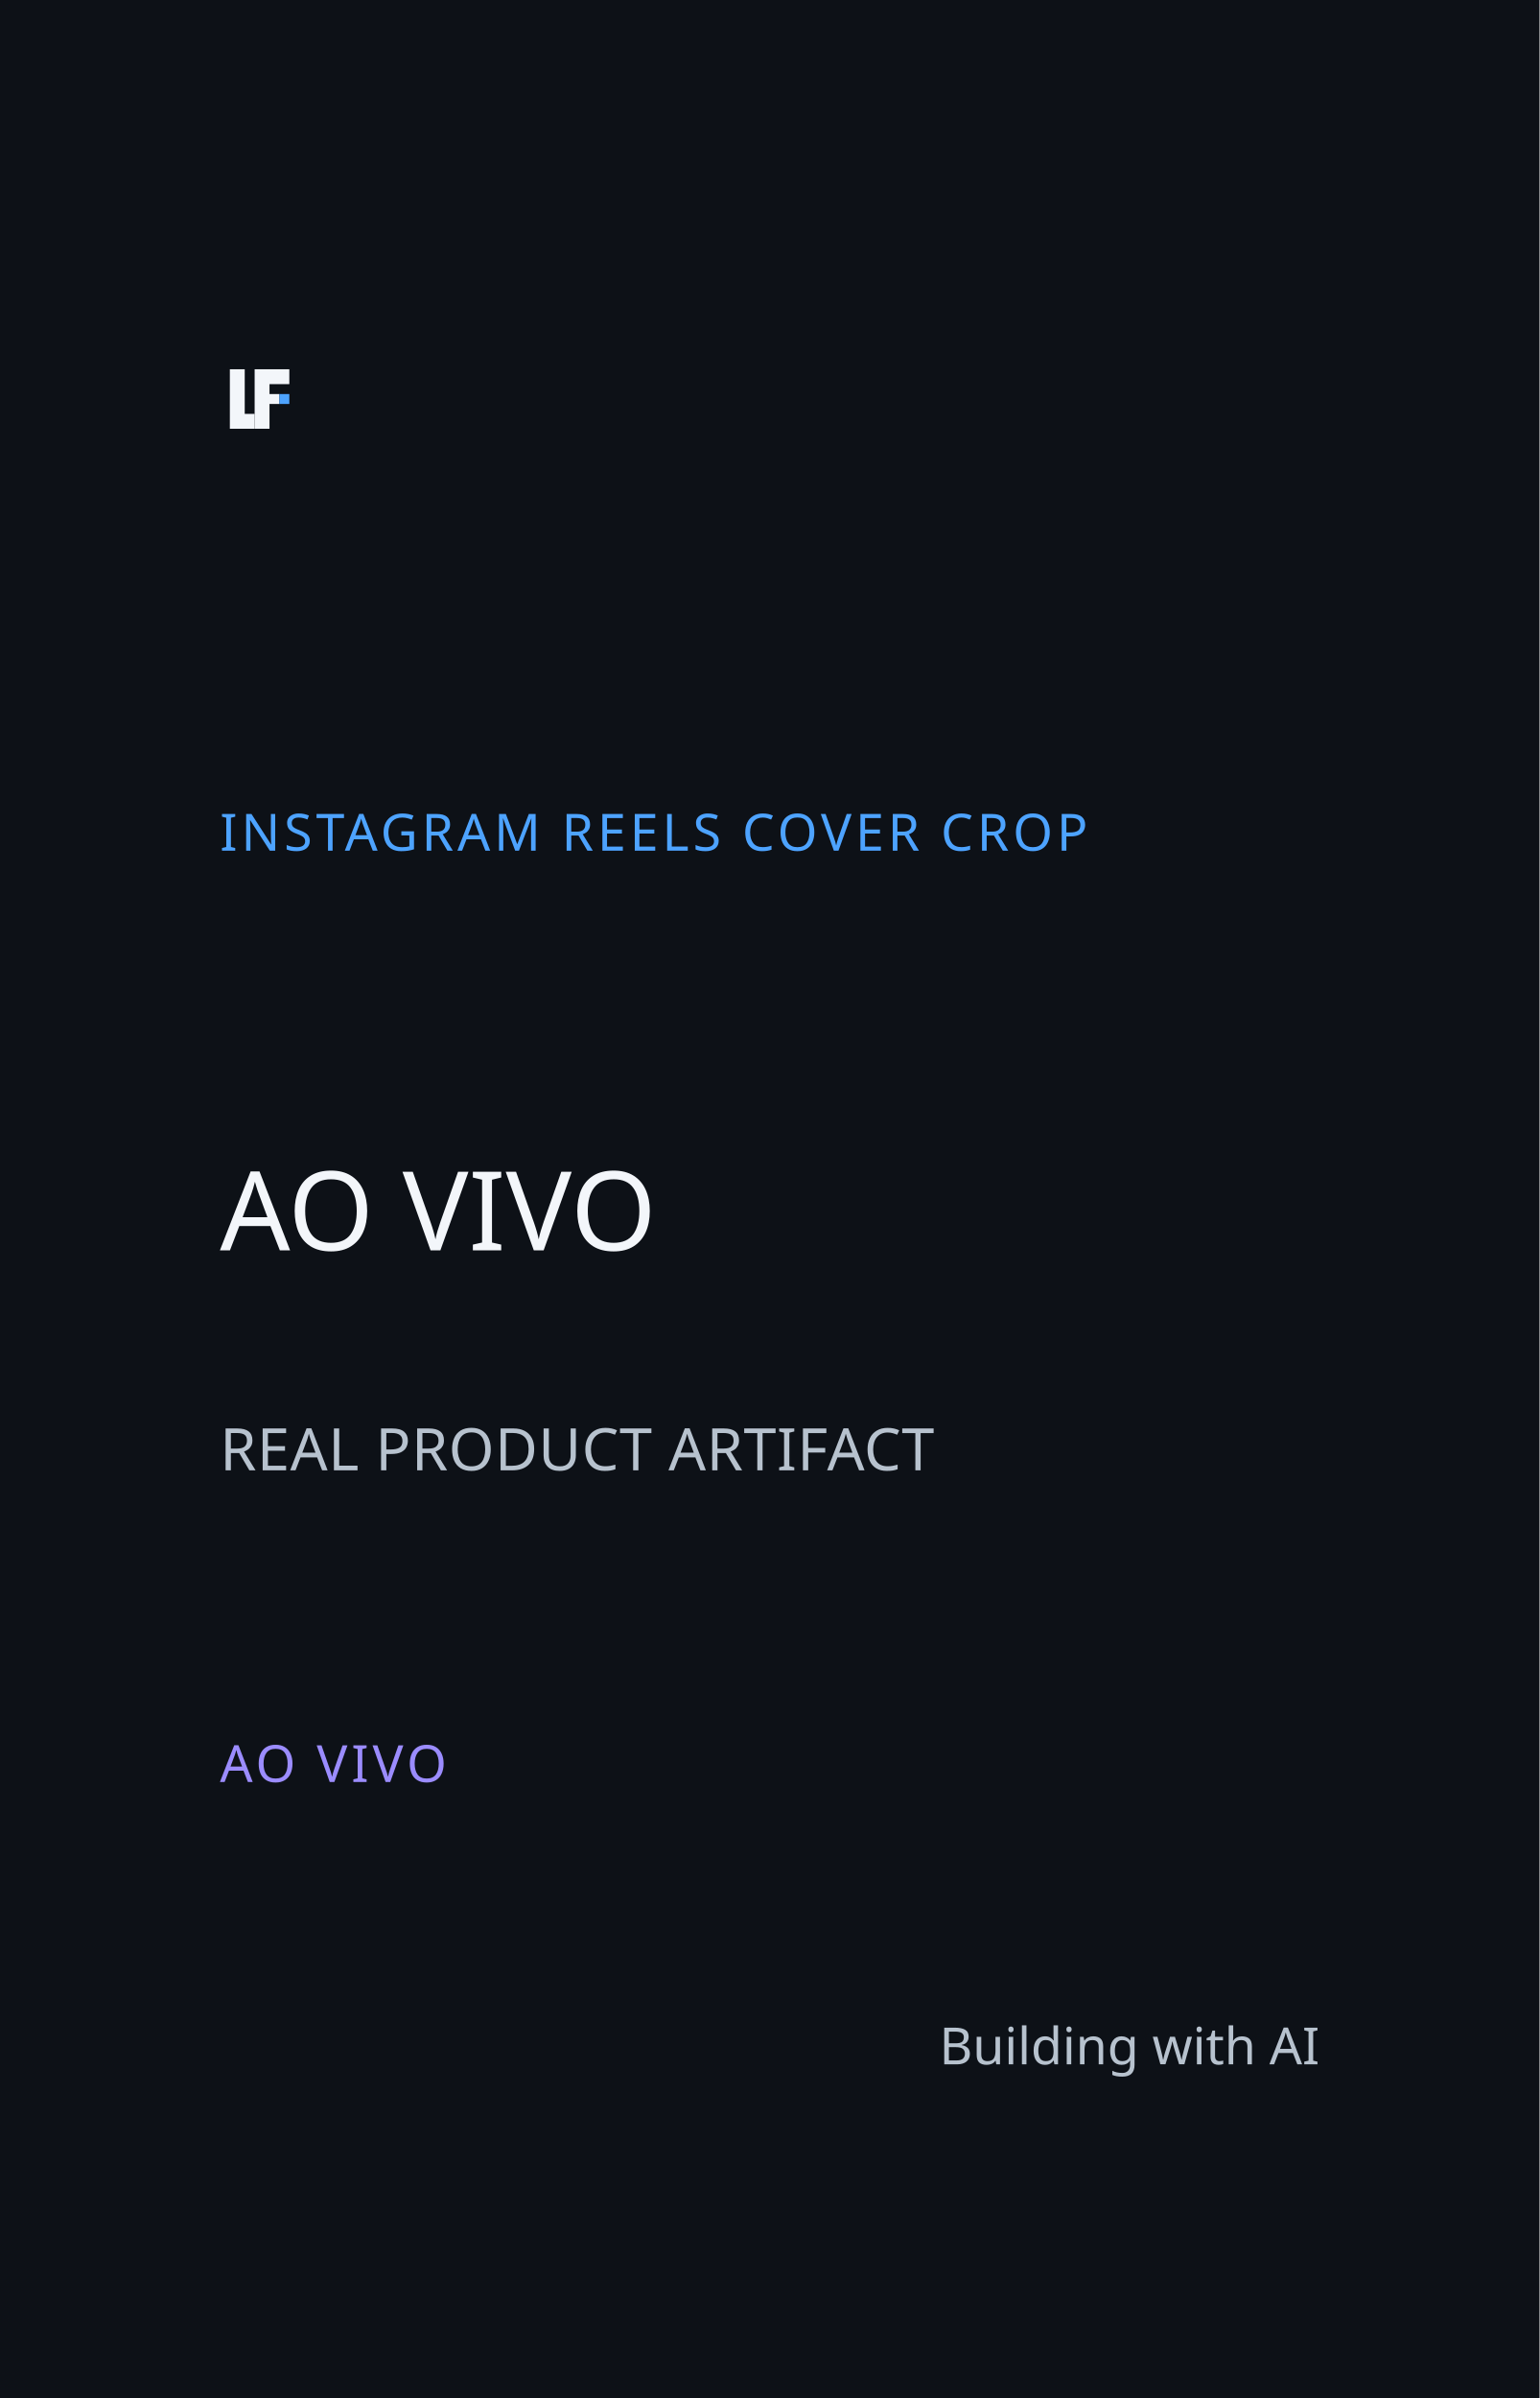
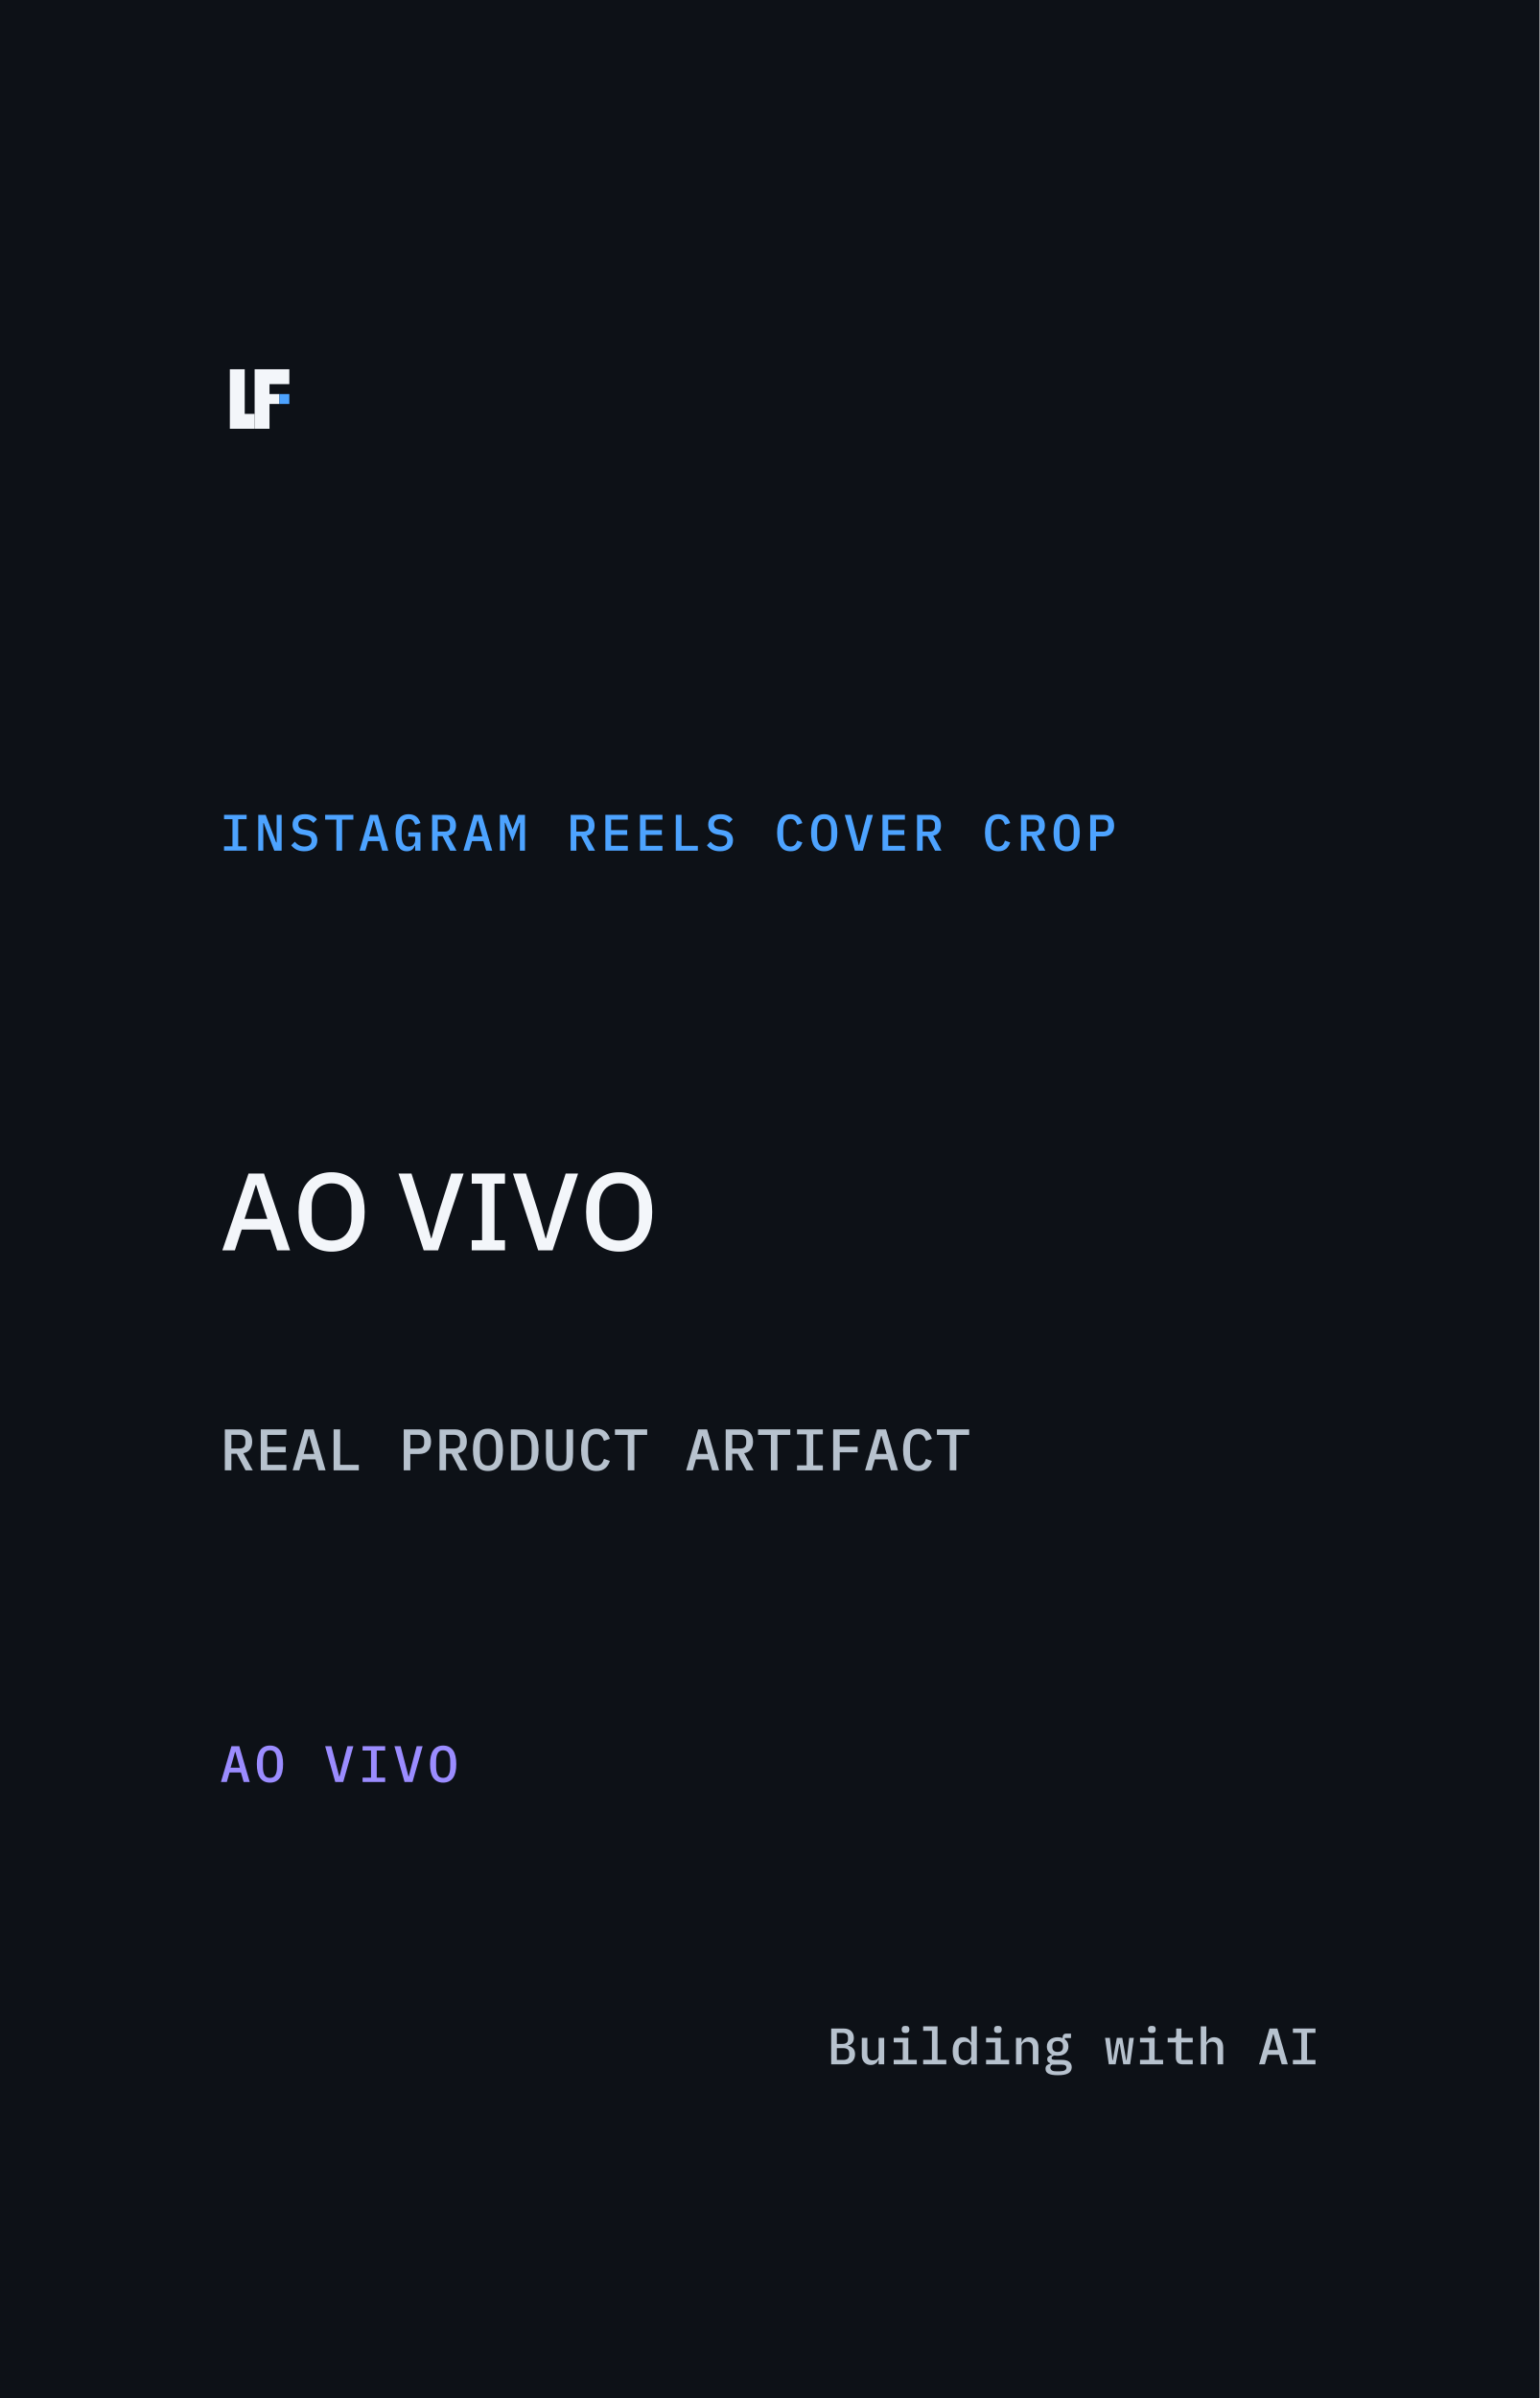
<svg xmlns="http://www.w3.org/2000/svg" viewBox="0 0 420 654" width="420" height="654" role="img" aria-labelledby="title">
  <rect width="420" height="654" fill="#0D1117" />
  <g data-signature-variant="primary-symbol" transform="translate(57.3 95.3) scale(0.338)">
    <g data-mark="constructed-lf" transform="translate(8 8) scale(1)">
      <path d="M8 8H20V44H28V56H8Z" fill="#F3F6FA" />
      <path d="M28 8H56V20H40V28H48V36H40V56H28Z" fill="#F3F6FA" />
      <rect x="48" y="28" width="8" height="8" fill="#4DA3FF" />
    </g>
  </g>
-   <text x="60" y="232" fill="#4DA3FF" font-family="IBM Plex Mono" font-size="14px" font-weight="500" text-anchor="start" letter-spacing="0.075em">INSTAGRAM REELS COVER CROP</text>
-   <text x="60" y="341" fill="#F3F6FA" font-family="IBM Plex Sans" font-size="30px" font-weight="500" text-anchor="start" letter-spacing="0em">AO VIVO</text>
-   <text x="60" y="401" fill="#B7C2CE" font-family="IBM Plex Mono" font-size="16px" font-weight="500" text-anchor="start" letter-spacing="0.01em">REAL PRODUCT ARTIFACT</text>
-   <text x="60" y="486" fill="#9B8CFF" font-family="IBM Plex Mono" font-size="14px" font-weight="500" text-anchor="start" letter-spacing="0.075em">AO VIVO</text>
-   <text x="360" y="563" fill="#B7C2CE" font-family="IBM Plex Mono" font-size="14px" font-weight="500" text-anchor="end" letter-spacing="0em">Building with AI</text>
+   <path d="M61.12 232L61.12 230.81L63.42 230.81L63.42 223.42L61.12 223.42L61.12 222.23L67.28 222.23L67.28 223.42L64.98 223.42L64.98 230.81L67.28 230.81L67.28 232Z" fill="#4DA3FF" />
+   <path d="M71.96 224.48L71.83 224.48L71.83 232L70.46 232L70.46 222.23L72.47 222.23L75.34 229.75L75.47 229.75L75.47 222.23L76.84 222.23L76.84 232L74.83 232Z" fill="#4DA3FF" />
+   <path d="M83.02 232.17Q81.74 232.17 80.87 231.72Q80.01 231.27 79.45 230.53L80.45 229.56Q81.01 230.24 81.64 230.55Q82.27 230.87 83.07 230.87Q84 230.87 84.49 230.45Q84.99 230.03 84.99 229.24Q84.99 228.61 84.63 228.27Q84.26 227.93 83.38 227.77L82.32 227.6Q81.62 227.49 81.14 227.23Q80.66 226.97 80.37 226.62Q80.08 226.26 79.94 225.82Q79.81 225.38 79.81 224.89Q79.81 223.5 80.71 222.78Q81.6 222.06 83.17 222.06Q84.33 222.06 85.15 222.43Q85.97 222.8 86.47 223.47L85.49 224.45Q85.09 223.96 84.54 223.66Q83.98 223.36 83.17 223.36Q82.3 223.36 81.85 223.73Q81.39 224.1 81.39 224.82Q81.39 225.42 81.75 225.76Q82.11 226.11 83.02 226.26L84.05 226.44Q85.37 226.68 85.97 227.4Q86.57 228.12 86.57 229.16Q86.57 229.83 86.34 230.39Q86.11 230.95 85.65 231.34Q85.2 231.73 84.54 231.95Q83.87 232.17 83.02 232.17Z" fill="#4DA3FF" />
+   <path d="M93.33 223.54L93.33 232L91.77 232L91.77 223.54L88.7 223.54L88.7 222.23L96.4 222.23L96.4 223.54Z" fill="#4DA3FF" />
+   <path d="M104.27 232L103.53 229.4L100.42 229.4L99.68 232L98.08 232L100.94 222.23L103.08 222.23L105.93 232ZM102.03 223.81L101.92 223.81L100.71 228.09L103.23 228.09Z" fill="#4DA3FF" />
+   <path d="M113.27 230.66L113.17 230.66Q113.05 230.95 112.87 231.22Q112.7 231.5 112.44 231.71Q112.18 231.92 111.81 232.04Q111.45 232.17 110.97 232.17Q109.45 232.17 108.68 230.87Q107.91 229.56 107.91 227.18Q107.91 224.69 108.79 223.38Q109.67 222.06 111.49 222.06Q112.21 222.06 112.75 222.26Q113.28 222.45 113.66 222.78Q114.04 223.11 114.29 223.55Q114.54 223.99 114.7 224.48L113.28 224.96Q113.17 224.64 113.03 224.35Q112.89 224.06 112.69 223.84Q112.49 223.61 112.2 223.49Q111.91 223.36 111.51 223.36Q110.48 223.36 110.03 224.15Q109.57 224.94 109.57 226.29L109.57 227.84Q109.57 228.51 109.67 229.07Q109.77 229.63 110 230.03Q110.23 230.43 110.6 230.66Q110.97 230.88 111.51 230.88Q112.36 230.88 112.82 230.37Q113.27 229.86 113.27 229.06L113.27 228.18L111.38 228.18L111.38 227L114.7 227L114.7 232L113.27 232Z" fill="#4DA3FF" />
+   <path d="M119.43 232L117.88 232L117.88 222.23L121.53 222.23Q122.93 222.23 123.67 223.01Q124.4 223.8 124.4 225.17Q124.4 226.29 123.85 227.02Q123.31 227.74 122.29 227.91L124.54 232L122.8 232L120.73 228.05L119.43 228.05ZM121.31 226.79Q122.76 226.79 122.76 225.46L122.76 224.86Q122.76 223.53 121.31 223.53L119.43 223.53L119.43 226.79Z" fill="#4DA3FF" />
+   <path d="M132.62 232L131.88 229.4L128.77 229.4L128.03 232L126.43 232L129.29 222.23L131.43 222.23L134.28 232ZM130.38 223.81L130.27 223.81L129.06 228.09L131.58 228.09Z" fill="#4DA3FF" />
+   <path d="M141.83 227.32L141.87 224.38L141.76 224.38L139.8 229.41L137.84 224.38L137.73 224.38L137.77 227.32L137.77 232L136.38 232L136.38 222.23L138.3 222.23L139.8 226.11L139.9 226.11L141.41 222.23L143.22 222.23L143.22 232L141.83 232Z" fill="#4DA3FF" />
+   <path d="M157.23 232L155.68 232L155.68 222.23L159.33 222.23Q160.73 222.23 161.47 223.01Q162.2 223.8 162.2 225.17Q162.2 226.29 161.65 227.02Q161.11 227.74 160.09 227.91L162.34 232L160.6 232L158.53 228.05L157.23 228.05ZM159.11 226.79Q160.56 226.79 160.56 225.46L160.56 224.86Q160.56 223.53 159.11 223.53L157.23 223.53L157.23 226.79Z" fill="#4DA3FF" />
+   <path d="M165.15 232L165.15 222.23L171.27 222.23L171.27 223.54L166.72 223.54L166.72 226.39L171.1 226.39L171.1 227.7L166.72 227.7L166.72 230.68L171.27 230.68L171.27 232Z" fill="#4DA3FF" />
+   <path d="M174.6 232L174.6 222.23L180.72 222.23L180.72 223.54L176.17 223.54L176.17 226.39L180.55 226.39L180.55 227.7L176.17 227.7L176.17 230.68L180.72 230.68L180.72 232Z" fill="#4DA3FF" />
+   <path d="M184.36 232L184.36 222.23L185.93 222.23L185.93 230.68L190.38 230.68L190.38 232Z" fill="#4DA3FF" />
+   <path d="M196.42 232.17Q195.14 232.17 194.27 231.72Q193.41 231.27 192.85 230.53L193.85 229.56Q194.41 230.24 195.04 230.55Q195.67 230.87 196.47 230.87Q197.4 230.87 197.89 230.45Q198.39 230.03 198.39 229.24Q198.39 228.61 198.03 228.27Q197.66 227.93 196.78 227.77L195.72 227.6Q195.02 227.49 194.54 227.23Q194.06 226.97 193.77 226.62Q193.48 226.26 193.34 225.82Q193.21 225.38 193.21 224.89Q193.21 223.5 194.11 222.78Q195 222.06 196.57 222.06Q197.73 222.06 198.55 222.43Q199.37 222.8 199.87 223.47L198.89 224.45Q198.49 223.96 197.94 223.66Q197.38 223.36 196.57 223.36Q195.7 223.36 195.25 223.73Q194.79 224.1 194.79 224.82Q194.79 225.42 195.15 225.76Q195.51 226.11 196.42 226.26L197.45 226.44Q198.77 226.68 199.37 227.4Q199.97 228.12 199.97 229.16Q199.97 229.83 199.74 230.39Q199.51 230.95 199.06 231.34Q198.6 231.73 197.94 231.95Q197.27 232.17 196.42 232.17Z" fill="#4DA3FF" />
+   <path d="M215.68 232.17Q213.82 232.17 212.92 230.85Q212.01 229.54 212.01 227.11Q212.01 224.69 212.92 223.38Q213.82 222.06 215.68 222.06Q216.39 222.06 216.92 222.25Q217.44 222.44 217.82 222.77Q218.2 223.1 218.46 223.54Q218.72 223.98 218.89 224.48L217.47 224.96Q217.36 224.62 217.22 224.33Q217.08 224.03 216.87 223.82Q216.66 223.61 216.37 223.49Q216.09 223.36 215.67 223.36Q214.63 223.36 214.15 224.15Q213.68 224.94 213.68 226.29L213.68 227.94Q213.68 229.28 214.15 230.08Q214.63 230.87 215.67 230.87Q216.09 230.87 216.37 230.74Q216.66 230.61 216.87 230.4Q217.08 230.19 217.22 229.9Q217.36 229.61 217.47 229.27L218.89 229.75Q218.72 230.25 218.46 230.69Q218.2 231.13 217.82 231.46Q217.44 231.79 216.92 231.98Q216.39 232.17 215.68 232.17Z" fill="#4DA3FF" />
+   <path d="M224.85 232.17Q223.93 232.17 223.25 231.83Q222.57 231.48 222.13 230.84Q221.69 230.19 221.48 229.26Q221.27 228.32 221.27 227.11Q221.27 225.92 221.48 224.98Q221.69 224.03 222.13 223.39Q222.57 222.75 223.25 222.4Q223.93 222.06 224.85 222.06Q225.77 222.06 226.45 222.4Q227.13 222.75 227.57 223.39Q228.01 224.03 228.22 224.98Q228.43 225.92 228.43 227.11Q228.43 228.32 228.22 229.26Q228.01 230.19 227.57 230.84Q227.13 231.48 226.45 231.83Q225.77 232.17 224.85 232.17ZM224.85 230.87Q225.9 230.87 226.33 230.08Q226.77 229.28 226.77 227.93L226.77 226.29Q226.77 224.94 226.33 224.15Q225.9 223.36 224.85 223.36Q223.8 223.36 223.37 224.15Q222.93 224.94 222.93 226.29L222.93 227.94Q222.93 229.28 223.37 230.08Q223.8 230.87 224.85 230.87Z" fill="#4DA3FF" />
+   <path d="M233.21 232L230.45 222.23L232.14 222.23L233.43 227.16L234.29 230.47L234.37 230.47L235.22 227.16L236.53 222.23L238.15 222.23L235.39 232Z" fill="#4DA3FF" />
+   <path d="M240.75 232L240.75 222.23L246.87 222.23L246.87 223.54L242.32 223.54L242.32 226.39L246.7 226.39L246.7 227.7L242.32 227.7L242.32 230.68L246.87 230.68L246.87 232Z" fill="#4DA3FF" />
+   <path d="M251.73 232L250.18 232L250.18 222.23L253.83 222.23Q255.23 222.23 255.97 223.01Q256.7 223.8 256.7 225.17Q256.7 226.29 256.15 227.02Q255.61 227.74 254.59 227.91L256.84 232L255.1 232L253.03 228.05L251.73 228.05ZM253.61 226.79Q255.06 226.79 255.06 225.46L255.06 224.86Q255.06 223.53 253.61 223.53L251.73 223.53L251.73 226.79Z" fill="#4DA3FF" />
+   <path d="M272.38 232.17Q270.52 232.17 269.62 230.85Q268.71 229.54 268.71 227.11Q268.71 224.69 269.62 223.38Q270.52 222.06 272.38 222.06Q273.09 222.06 273.62 222.25Q274.14 222.44 274.52 222.77Q274.9 223.1 275.16 223.54Q275.42 223.98 275.59 224.48L274.17 224.96Q274.06 224.62 273.92 224.33Q273.78 224.03 273.57 223.82Q273.36 223.61 273.07 223.49Q272.79 223.36 272.37 223.36Q271.33 223.36 270.85 224.15Q270.38 224.94 270.38 226.29L270.38 227.94Q270.38 229.28 270.85 230.08Q271.33 230.87 272.37 230.87Q272.79 230.87 273.07 230.74Q273.36 230.61 273.57 230.4Q273.78 230.19 273.92 229.9Q274.06 229.61 274.17 229.27L275.59 229.75Q275.42 230.25 275.16 230.69Q274.9 231.13 274.52 231.46Q274.14 231.79 273.62 231.98Q273.09 232.17 272.38 232.17Z" fill="#4DA3FF" />
+   <path d="M280.08 232L278.53 232L278.53 222.23L282.18 222.23Q283.58 222.23 284.32 223.01Q285.05 223.8 285.05 225.17Q285.05 226.29 284.5 227.02Q283.96 227.74 282.94 227.91L285.19 232L283.45 232L281.38 228.05L280.08 228.05ZM281.96 226.79Q283.41 226.79 283.41 225.46L283.41 224.86Q283.41 223.53 281.96 223.53L280.08 223.53L280.08 226.79Z" fill="#4DA3FF" />
+   <path d="M291 232.17Q290.08 232.17 289.4 231.83Q288.72 231.48 288.28 230.84Q287.84 230.19 287.63 229.26Q287.42 228.32 287.42 227.11Q287.42 225.92 287.63 224.98Q287.84 224.03 288.28 223.39Q288.72 222.75 289.4 222.4Q290.08 222.06 291 222.06Q291.92 222.06 292.6 222.4Q293.28 222.75 293.72 223.39Q294.16 224.03 294.37 224.98Q294.58 225.92 294.58 227.11Q294.58 228.32 294.37 229.26Q294.16 230.19 293.72 230.84Q293.28 231.48 292.6 231.83Q291.92 232.17 291 232.17ZM291 230.87Q292.05 230.87 292.48 230.08Q292.92 229.28 292.92 227.93L292.92 226.29Q292.92 224.94 292.48 224.15Q292.05 223.36 291 223.36Q289.95 223.36 289.52 224.15Q289.08 224.94 289.08 226.29L289.08 227.94Q289.08 229.28 289.52 230.08Q289.95 230.87 291 230.87Z" fill="#4DA3FF" />
+   <path d="M297.43 232L297.43 222.23L301.08 222.23Q302.48 222.23 303.21 223.01Q303.95 223.8 303.95 225.17Q303.95 226.54 303.21 227.32Q302.48 228.11 301.08 228.11L298.99 228.11L298.99 232ZM298.99 226.81L300.84 226.81Q302.3 226.81 302.3 225.46L302.3 224.86Q302.3 223.53 300.84 223.53L298.99 223.53Z" fill="#4DA3FF" />
+   <path d="M79.14 341L75.6 341L73.77 335.33L65.94 335.33L64.08 341L60.66 341L67.8 320.06L72.03 320.06ZM72.93 332.42L70.86 326.21L69.9 323.18L69.75 323.18L68.79 326.21L66.72 332.42Z" fill="#F3F6FA" />
+   <path d="M90.45 341.36Q87.72 341.36 85.7 340.12Q83.67 338.87 82.56 336.46Q81.45 334.04 81.45 330.53Q81.45 326.99 82.56 324.59Q83.67 322.19 85.7 320.95Q87.72 319.7 90.45 319.7Q93.21 319.7 95.24 320.95Q97.26 322.19 98.37 324.59Q99.48 326.99 99.48 330.53Q99.48 334.04 98.37 336.46Q97.26 338.87 95.24 340.12Q93.21 341.36 90.45 341.36ZM90.45 338.33Q92.1 338.33 93.3 337.58Q94.5 336.83 95.19 335.45Q95.88 334.07 95.88 332.18L95.88 328.88Q95.88 326.96 95.19 325.58Q94.5 324.2 93.3 323.46Q92.1 322.73 90.45 322.73Q88.86 322.73 87.63 323.46Q86.4 324.2 85.73 325.58Q85.05 326.96 85.05 328.88L85.05 332.18Q85.05 334.07 85.73 335.45Q86.4 336.83 87.63 337.58Q88.86 338.33 90.45 338.33Z" fill="#F3F6FA" />
+   <path d="M119.52 341L115.59 341L108.72 320.06L112.26 320.06L115.56 330.41L117.6 337.7L117.72 337.7L119.76 330.41L123.09 320.06L126.48 320.06Z" fill="#F3F6FA" />
+   <path d="M137.76 341L128.7 341L128.7 338.24L131.52 338.24L131.52 322.82L128.7 322.82L128.7 320.06L137.76 320.06L137.76 322.82L134.91 322.82L134.91 338.24L137.76 338.24Z" fill="#F3F6FA" />
+   <path d="M150.75 341L146.82 341L139.95 320.06L143.49 320.06L146.79 330.41L148.83 337.7L148.95 337.7L150.99 330.41L154.32 320.06L157.71 320.06Z" fill="#F3F6FA" />
+   <path d="M168.9 341.36Q166.17 341.36 164.15 340.12Q162.12 338.87 161.01 336.46Q159.9 334.04 159.9 330.53Q159.9 326.99 161.01 324.59Q162.12 322.19 164.15 320.95Q166.17 319.7 168.9 319.7Q171.66 319.7 173.69 320.95Q175.71 322.19 176.82 324.59Q177.93 326.99 177.93 330.53Q177.93 334.04 176.82 336.46Q175.71 338.87 173.69 340.12Q171.66 341.36 168.9 341.36ZM168.9 338.33Q170.55 338.33 171.75 337.58Q172.95 336.83 173.64 335.45Q174.33 334.07 174.33 332.18L174.33 328.88Q174.33 326.96 173.64 325.58Q172.95 324.2 171.75 323.46Q170.55 322.73 168.9 322.73Q167.31 322.73 166.08 323.46Q164.85 324.2 164.18 325.58Q163.5 326.96 163.5 328.88L163.5 332.18Q163.5 334.07 164.18 335.45Q164.85 336.83 166.08 337.58Q167.31 338.33 168.9 338.33Z" fill="#F3F6FA" />
+   <path d="M63.12 401L61.34 401L61.34 389.83L65.52 389.83Q67.12 389.83 67.96 390.73Q68.8 391.62 68.8 393.19Q68.8 394.47 68.18 395.3Q67.55 396.14 66.38 396.33L68.96 401L66.98 401L64.61 396.49L63.12 396.49ZM65.26 395.05Q66.93 395.05 66.93 393.53L66.93 392.84Q66.93 391.32 65.26 391.32L63.12 391.32L63.12 395.05Z" fill="#B7C2CE" />
+   <path d="M71.14 401L71.14 389.83L78.13 389.83L78.13 391.34L72.93 391.34L72.93 394.58L77.94 394.58L77.94 396.09L72.93 396.09L72.93 399.5L78.13 399.5L78.13 401Z" fill="#B7C2CE" />
+   <path d="M86.91 401L86.06 398.02L82.51 398.02L81.66 401L79.84 401L83.1 389.83L85.55 389.83L88.82 401ZM84.35 391.64L84.22 391.64L82.85 396.54L85.73 396.54Z" fill="#B7C2CE" />
+   <path d="M91.01 401L91.01 389.83L92.8 389.83L92.8 399.5L97.89 399.5L97.89 401Z" fill="#B7C2CE" />
+   <path d="M110.14 401L110.14 389.83L114.32 389.83Q115.92 389.83 116.76 390.73Q117.6 391.62 117.6 393.19Q117.6 394.76 116.76 395.66Q115.92 396.55 114.32 396.55L111.94 396.55L111.94 401ZM111.94 395.06L114.05 395.06Q115.71 395.06 115.71 393.53L115.71 392.84Q115.71 391.32 114.05 391.32L111.94 391.32Z" fill="#B7C2CE" />
+   <path d="M121.68 401L119.9 401L119.9 389.83L124.08 389.83Q125.68 389.83 126.52 390.73Q127.36 391.62 127.36 393.19Q127.36 394.47 126.74 395.3Q126.11 396.14 124.94 396.33L127.52 401L125.54 401L123.17 396.49L121.68 396.49ZM123.82 395.05Q125.49 395.05 125.49 393.53L125.49 392.84Q125.49 391.32 123.82 391.32L121.68 391.32L121.68 395.05Z" fill="#B7C2CE" />
+   <path d="M133.12 401.19Q132.06 401.19 131.29 400.8Q130.51 400.41 130.01 399.67Q129.5 398.94 129.26 397.86Q129.02 396.79 129.02 395.42Q129.02 394.06 129.26 392.98Q129.5 391.9 130.01 391.16Q130.51 390.42 131.29 390.03Q132.06 389.64 133.12 389.64Q134.18 389.64 134.95 390.03Q135.73 390.42 136.23 391.16Q136.74 391.9 136.98 392.98Q137.22 394.06 137.22 395.42Q137.22 396.79 136.98 397.86Q136.74 398.94 136.23 399.67Q135.73 400.41 134.95 400.8Q134.18 401.19 133.12 401.19ZM133.12 399.7Q134.32 399.7 134.82 398.8Q135.31 397.9 135.31 396.34L135.31 394.47Q135.31 392.94 134.82 392.03Q134.32 391.13 133.12 391.13Q131.92 391.13 131.42 392.03Q130.93 392.94 130.93 394.47L130.93 396.36Q130.93 397.9 131.42 398.8Q131.92 399.7 133.12 399.7Z" fill="#B7C2CE" />
+   <path d="M139.39 389.83L142.72 389.83Q144.86 389.83 145.9 391.26Q146.93 392.68 146.93 395.42Q146.93 398.15 145.9 399.58Q144.86 401 142.72 401L139.39 401ZM142.61 399.53Q143.84 399.53 144.44 398.7Q145.04 397.88 145.04 396.34L145.04 394.49Q145.04 392.95 144.44 392.13Q143.84 391.3 142.61 391.3L141.17 391.3L141.17 399.53Z" fill="#B7C2CE" />
+   <path d="M150.74 389.83L150.74 396.7Q150.74 397.38 150.78 397.94Q150.82 398.5 151.01 398.9Q151.2 399.29 151.58 399.5Q151.97 399.7 152.64 399.7Q153.31 399.7 153.7 399.5Q154.08 399.29 154.27 398.9Q154.46 398.5 154.5 397.94Q154.54 397.38 154.54 396.7L154.54 389.83L156.34 389.83L156.34 396.38Q156.34 397.58 156.2 398.48Q156.06 399.38 155.66 399.98Q155.26 400.58 154.54 400.89Q153.81 401.19 152.64 401.19Q151.47 401.19 150.74 400.89Q150.02 400.58 149.62 399.98Q149.22 399.38 149.08 398.48Q148.94 397.58 148.94 396.38L148.94 389.83Z" fill="#B7C2CE" />
+   <path d="M162.72 401.19Q160.59 401.19 159.56 399.69Q158.53 398.18 158.53 395.42Q158.53 392.65 159.56 391.14Q160.59 389.64 162.72 389.64Q163.54 389.64 164.14 389.86Q164.74 390.07 165.17 390.45Q165.6 390.82 165.9 391.33Q166.19 391.83 166.38 392.41L164.77 392.95Q164.64 392.57 164.48 392.23Q164.32 391.9 164.08 391.66Q163.84 391.42 163.51 391.27Q163.18 391.13 162.7 391.13Q161.52 391.13 160.98 392.03Q160.43 392.94 160.43 394.47L160.43 396.36Q160.43 397.9 160.98 398.8Q161.52 399.7 162.7 399.7Q163.18 399.7 163.51 399.56Q163.84 399.42 164.08 399.18Q164.32 398.94 164.48 398.6Q164.64 398.26 164.77 397.88L166.38 398.42Q166.19 399 165.9 399.5Q165.6 400.01 165.17 400.38Q164.74 400.76 164.14 400.98Q163.54 401.19 162.72 401.19Z" fill="#B7C2CE" />
+   <path d="M173.06 391.34L173.06 401L171.26 401L171.26 391.34L167.76 391.34L167.76 389.83L176.56 389.83L176.56 391.34Z" fill="#B7C2CE" />
+   <path d="M194.27 401L193.42 398.02L189.87 398.02L189.02 401L187.2 401L190.46 389.83L192.91 389.83L196.18 401ZM191.71 391.64L191.58 391.64L190.21 396.54L193.09 396.54Z" fill="#B7C2CE" />
+   <path d="M199.76 401L197.98 401L197.98 389.83L202.16 389.83Q203.76 389.83 204.6 390.73Q205.44 391.62 205.44 393.19Q205.44 394.47 204.82 395.3Q204.19 396.14 203.02 396.33L205.6 401L203.62 401L201.25 396.49L199.76 396.49ZM201.9 395.05Q203.57 395.05 203.57 393.53L203.57 392.84Q203.57 391.32 201.9 391.32L199.76 391.32L199.76 395.05Z" fill="#B7C2CE" />
+   <path d="M212.1 391.34L212.1 401L210.3 401L210.3 391.34L206.8 391.34L206.8 389.83L215.6 389.83L215.6 391.34Z" fill="#B7C2CE" />
+   <path d="M217.44 401L217.44 399.64L220.06 399.64L220.06 391.19L217.44 391.19L217.44 389.83L224.48 389.83L224.48 391.19L221.86 391.19L221.86 399.64L224.48 399.64L224.48 401Z" fill="#B7C2CE" />
+   <path d="M227.3 401L227.3 389.83L234.48 389.83L234.48 391.34L229.09 391.34L229.09 394.58L233.98 394.58L233.98 396.09L229.09 396.09L229.09 401Z" fill="#B7C2CE" />
+   <path d="M243.07 401L242.22 398.02L238.67 398.02L237.82 401L236 401L239.26 389.83L241.71 389.83L244.98 401ZM240.51 391.64L240.38 391.64L239.01 396.54L241.89 396.54Z" fill="#B7C2CE" />
+   <path d="M250.56 401.19Q248.43 401.19 247.4 399.69Q246.37 398.18 246.37 395.42Q246.37 392.65 247.4 391.14Q248.43 389.64 250.56 389.64Q251.38 389.64 251.98 389.86Q252.58 390.07 253.01 390.45Q253.44 390.82 253.74 391.33Q254.03 391.83 254.22 392.41L252.61 392.95Q252.48 392.57 252.32 392.23Q252.16 391.9 251.92 391.66Q251.68 391.42 251.35 391.27Q251.02 391.13 250.54 391.13Q249.36 391.13 248.82 392.03Q248.27 392.94 248.27 394.47L248.27 396.36Q248.27 397.9 248.82 398.8Q249.36 399.7 250.54 399.7Q251.02 399.7 251.35 399.56Q251.68 399.42 251.92 399.18Q252.16 398.94 252.32 398.6Q252.48 398.26 252.61 397.88L254.22 398.42Q254.03 399 253.74 399.5Q253.44 400.01 253.01 400.38Q252.58 400.76 251.98 400.98Q251.38 401.19 250.56 401.19Z" fill="#B7C2CE" />
+   <path d="M260.9 391.34L260.9 401L259.1 401L259.1 391.34L255.6 391.34L255.6 389.83L264.4 389.83L264.4 391.34Z" fill="#B7C2CE" />
+   <path d="M66.47 486L65.73 483.4L62.62 483.4L61.88 486L60.28 486L63.14 476.23L65.28 476.23L68.13 486ZM64.23 477.81L64.12 477.81L62.91 482.09L65.43 482.09Z" fill="#9B8CFF" />
+   <path d="M73.65 486.17Q72.73 486.17 72.05 485.83Q71.37 485.48 70.93 484.84Q70.49 484.19 70.28 483.26Q70.07 482.32 70.07 481.11Q70.07 479.92 70.28 478.98Q70.49 478.03 70.93 477.39Q71.37 476.75 72.05 476.4Q72.73 476.06 73.65 476.06Q74.57 476.06 75.25 476.4Q75.93 476.75 76.37 477.39Q76.81 478.03 77.02 478.98Q77.23 479.92 77.23 481.11Q77.23 482.32 77.02 483.26Q76.81 484.19 76.37 484.84Q75.93 485.48 75.25 485.83Q74.57 486.17 73.65 486.17ZM73.65 484.87Q74.7 484.87 75.13 484.08Q75.57 483.28 75.57 481.93L75.57 480.29Q75.57 478.94 75.13 478.15Q74.7 477.36 73.65 477.36Q72.6 477.36 72.17 478.15Q71.73 478.94 71.73 480.29L71.73 481.94Q71.73 483.28 72.17 484.08Q72.6 484.87 73.65 484.87Z" fill="#9B8CFF" />
+   <path d="M91.46 486L88.7 476.23L90.39 476.23L91.68 481.16L92.54 484.47L92.62 484.47L93.47 481.16L94.78 476.23L96.4 476.23L93.64 486Z" fill="#9B8CFF" />
+   <path d="M98.92 486L98.92 484.81L101.22 484.81L101.22 477.42L98.92 477.42L98.92 476.23L105.08 476.23L105.08 477.42L102.78 477.42L102.78 484.81L105.08 484.81L105.08 486Z" fill="#9B8CFF" />
+   <path d="M110.36 486L107.6 476.23L109.29 476.23L110.58 481.16L111.44 484.47L111.52 484.47L112.37 481.16L113.68 476.23L115.3 476.23L112.54 486Z" fill="#9B8CFF" />
+   <path d="M120.9 486.17Q119.98 486.17 119.3 485.83Q118.62 485.48 118.18 484.84Q117.74 484.19 117.53 483.26Q117.32 482.32 117.32 481.11Q117.32 479.92 117.53 478.98Q117.74 478.03 118.18 477.39Q118.62 476.75 119.3 476.4Q119.98 476.06 120.9 476.06Q121.82 476.06 122.5 476.4Q123.18 476.75 123.62 477.39Q124.06 478.03 124.27 478.98Q124.48 479.92 124.48 481.11Q124.48 482.32 124.27 483.26Q124.06 484.19 123.62 484.84Q123.18 485.48 122.5 485.83Q121.82 486.17 120.9 486.17ZM120.9 484.87Q121.95 484.87 122.38 484.08Q122.82 483.28 122.82 481.93L122.82 480.29Q122.82 478.94 122.38 478.15Q121.95 477.36 120.9 477.36Q119.85 477.36 119.42 478.15Q118.98 478.94 118.98 480.29L118.98 481.94Q118.98 483.28 119.42 484.08Q119.85 484.87 120.9 484.87Z" fill="#9B8CFF" />
+   <path d="M226.76 553.23L230.14 553.23Q231.47 553.23 232.2 553.91Q232.94 554.6 232.94 555.79Q232.94 556.64 232.52 557.15Q232.1 557.65 231.38 557.86L231.38 557.93Q232.24 558.13 232.75 558.68Q233.27 559.23 233.27 560.24Q233.27 560.84 233.08 561.35Q232.88 561.85 232.52 562.22Q232.15 562.59 231.64 562.8Q231.13 563 230.51 563L226.76 563ZM230.04 561.8Q230.82 561.8 231.24 561.47Q231.66 561.15 231.66 560.44L231.66 559.93Q231.66 559.22 231.24 558.9Q230.82 558.58 230.04 558.58L228.3 558.58L228.3 561.8ZM229.81 557.43Q230.56 557.43 230.94 557.14Q231.33 556.85 231.33 556.18L231.33 555.68Q231.33 555.01 230.94 554.72Q230.56 554.43 229.81 554.43L228.3 554.43L228.3 557.43Z" fill="#B7C2CE" />
+   <path d="M239.7 561.77L239.63 561.77Q239.52 562.05 239.34 562.31Q239.17 562.57 238.91 562.76Q238.66 562.94 238.33 563.06Q237.99 563.17 237.54 563.17Q236.45 563.17 235.78 562.45Q235.11 561.74 235.11 560.42L235.11 555.78L236.63 555.78L236.63 560.2Q236.63 561.92 238.13 561.92Q238.42 561.92 238.7 561.85Q238.98 561.77 239.21 561.61Q239.43 561.46 239.57 561.23Q239.7 561 239.7 560.68L239.7 555.78L241.22 555.78L241.22 563L239.7 563Z" fill="#B7C2CE" />
+   <path d="M247.05 554.46Q246.46 554.46 246.23 554.22Q246 553.98 246 553.63L246 553.34Q246 552.99 246.23 552.75Q246.46 552.51 247.03 552.51Q247.62 552.51 247.85 552.75Q248.08 552.99 248.08 553.34L248.08 553.63Q248.08 553.98 247.85 554.22Q247.62 554.46 247.05 554.46ZM243.81 561.77L246.28 561.77L246.28 557.01L243.81 557.01L243.81 555.78L247.8 555.78L247.8 561.77L250.11 561.77L250.11 563L243.81 563Z" fill="#B7C2CE" />
+   <path d="M251.85 561.77L254.24 561.77L254.24 553.87L251.85 553.87L251.85 552.64L255.77 552.64L255.77 561.77L258.16 561.77L258.16 563L251.85 563Z" fill="#B7C2CE" />
+   <path d="M264.97 561.77L264.88 561.77Q264.56 562.43 264.03 562.8Q263.5 563.17 262.7 563.17Q261.43 563.17 260.67 562.22Q259.91 561.26 259.91 559.39Q259.91 557.51 260.67 556.56Q261.43 555.61 262.7 555.61Q263.5 555.61 264.03 555.98Q264.56 556.35 264.88 557.01L264.97 557.01L264.97 552.64L266.49 552.64L266.49 563L264.97 563ZM263.33 561.92Q263.67 561.92 263.96 561.84Q264.25 561.75 264.48 561.59Q264.7 561.42 264.83 561.17Q264.97 560.93 264.97 560.59L264.97 558.18Q264.97 557.85 264.83 557.6Q264.7 557.36 264.48 557.19Q264.25 557.02 263.96 556.94Q263.67 556.85 263.33 556.85Q262.46 556.85 261.99 557.39Q261.52 557.92 261.52 558.8L261.52 559.98Q261.52 560.86 261.99 561.39Q262.46 561.92 263.33 561.92Z" fill="#B7C2CE" />
+   <path d="M272.25 554.46Q271.66 554.46 271.43 554.22Q271.2 553.98 271.2 553.63L271.2 553.34Q271.2 552.99 271.43 552.75Q271.66 552.51 272.23 552.51Q272.82 552.51 273.05 552.75Q273.28 552.99 273.28 553.34L273.28 553.63Q273.28 553.98 273.05 554.22Q272.82 554.46 272.25 554.46ZM269.01 561.77L271.48 561.77L271.48 557.01L269.01 557.01L269.01 555.78L273 555.78L273 561.77L275.31 561.77L275.31 563L269.01 563Z" fill="#B7C2CE" />
+   <path d="M277.18 563L277.18 555.78L278.7 555.78L278.7 557.01L278.77 557.01Q278.88 556.73 279.06 556.47Q279.23 556.21 279.49 556.02Q279.74 555.83 280.07 555.72Q280.41 555.61 280.86 555.61Q281.95 555.61 282.62 556.32Q283.29 557.04 283.29 558.35L283.29 563L281.77 563L281.77 558.58Q281.77 556.85 280.27 556.85Q279.98 556.85 279.7 556.93Q279.42 557.01 279.19 557.16Q278.97 557.32 278.83 557.55Q278.7 557.79 278.7 558.1L278.7 563Z" fill="#B7C2CE" />
+   <path d="M292.38 563.78Q292.38 564.9 291.44 565.44Q290.5 565.97 288.59 565.97Q287.65 565.97 287.01 565.85Q286.37 565.73 285.97 565.51Q285.58 565.28 285.4 564.96Q285.23 564.64 285.23 564.23Q285.23 563.64 285.55 563.32Q285.88 562.99 286.49 562.83L286.49 562.69Q286.12 562.55 285.9 562.3Q285.69 562.05 285.69 561.64Q285.69 561.11 286.05 560.84Q286.42 560.56 286.99 560.42L286.99 560.35Q286.33 560.05 285.97 559.49Q285.6 558.93 285.6 558.14Q285.6 557.57 285.81 557.1Q286.02 556.63 286.41 556.3Q286.79 555.97 287.33 555.79Q287.87 555.61 288.54 555.61Q289.3 555.61 289.9 555.85L289.9 555.61Q289.9 555.19 290.14 554.91Q290.38 554.63 290.87 554.63L292.18 554.63L292.18 555.83L290.5 555.83L290.5 556.17Q290.98 556.49 291.23 556.99Q291.48 557.48 291.48 558.14Q291.48 558.72 291.27 559.18Q291.06 559.65 290.68 559.98Q290.29 560.31 289.76 560.49Q289.22 560.66 288.54 560.66Q288.07 560.66 287.65 560.58Q287.4 560.65 287.14 560.82Q286.89 560.98 286.89 561.28Q286.89 561.61 287.21 561.7Q287.54 561.78 288.01 561.78L289.64 561.78Q291.09 561.78 291.74 562.34Q292.38 562.89 292.38 563.78ZM290.95 563.88Q290.95 563.52 290.66 563.3Q290.36 563.08 289.59 563.08L287.09 563.08Q286.56 563.34 286.56 563.9Q286.56 564.3 286.9 564.6Q287.24 564.89 288.04 564.89L289.17 564.89Q290.04 564.89 290.5 564.63Q290.95 564.37 290.95 563.88ZM288.54 559.61Q289.29 559.61 289.64 559.26Q289.99 558.91 289.99 558.32L289.99 557.95Q289.99 557.36 289.64 557.01Q289.29 556.66 288.54 556.66Q287.8 556.66 287.45 557.01Q287.1 557.36 287.1 557.95L287.1 558.32Q287.1 558.91 287.45 559.26Q287.8 559.61 288.54 559.61Z" fill="#B7C2CE" />
+   <path d="M301.48 555.78L302.78 555.78L303.48 561.85L303.61 561.85L304.69 555.78L306.17 555.78L307.23 561.85L307.36 561.85L308.07 555.78L309.32 555.78L308.31 563L306.44 563L305.47 557.4L305.34 557.4L304.36 563L302.49 563Z" fill="#B7C2CE" />
+   <path d="M314.25 554.46Q313.66 554.46 313.43 554.22Q313.2 553.98 313.2 553.63L313.2 553.34Q313.2 552.99 313.43 552.75Q313.66 552.51 314.23 552.51Q314.82 552.51 315.05 552.75Q315.28 552.99 315.28 553.34L315.28 553.63Q315.28 553.98 315.05 554.22Q314.82 554.46 314.25 554.46ZM311.01 561.77L313.48 561.77L313.48 557.01L311.01 557.01L311.01 555.78L315 555.78L315 561.77L317.31 561.77L317.31 563L311.01 563Z" fill="#B7C2CE" />
+   <path d="M322.63 563Q321.68 563 321.23 562.49Q320.79 561.98 320.79 561.17L320.79 557.01L318.56 557.01L318.56 555.78L320.14 555.78Q320.55 555.78 320.72 555.62Q320.88 555.45 320.88 555.03L320.88 553.23L322.31 553.23L322.31 555.78L325.39 555.78L325.39 557.01L322.31 557.01L322.31 561.77L325.39 561.77L325.39 563Z" fill="#B7C2CE" />
+   <path d="M327.58 552.64L329.1 552.64L329.1 557.01L329.17 557.01Q329.28 556.73 329.46 556.47Q329.63 556.21 329.89 556.02Q330.14 555.83 330.47 555.72Q330.81 555.61 331.26 555.61Q332.35 555.61 333.02 556.32Q333.69 557.04 333.69 558.35L333.69 563L332.17 563L332.17 558.58Q332.17 556.85 330.67 556.85Q330.38 556.85 330.1 556.93Q329.82 557.01 329.59 557.16Q329.37 557.32 329.23 557.55Q329.1 557.79 329.1 558.1L329.1 563L327.58 563Z" fill="#B7C2CE" />
+   <path d="M349.67 563L348.93 560.4L345.82 560.4L345.08 563L343.48 563L346.34 553.23L348.48 553.23L351.33 563ZM347.43 554.81L347.32 554.81L346.11 559.09L348.63 559.09Z" fill="#B7C2CE" />
+   <path d="M352.72 563L352.72 561.81L355.02 561.81L355.02 554.42L352.72 554.42L352.72 553.23L358.88 553.23L358.88 554.42L356.58 554.42L356.58 561.81L358.88 561.81L358.88 563Z" fill="#B7C2CE" />
</svg>
